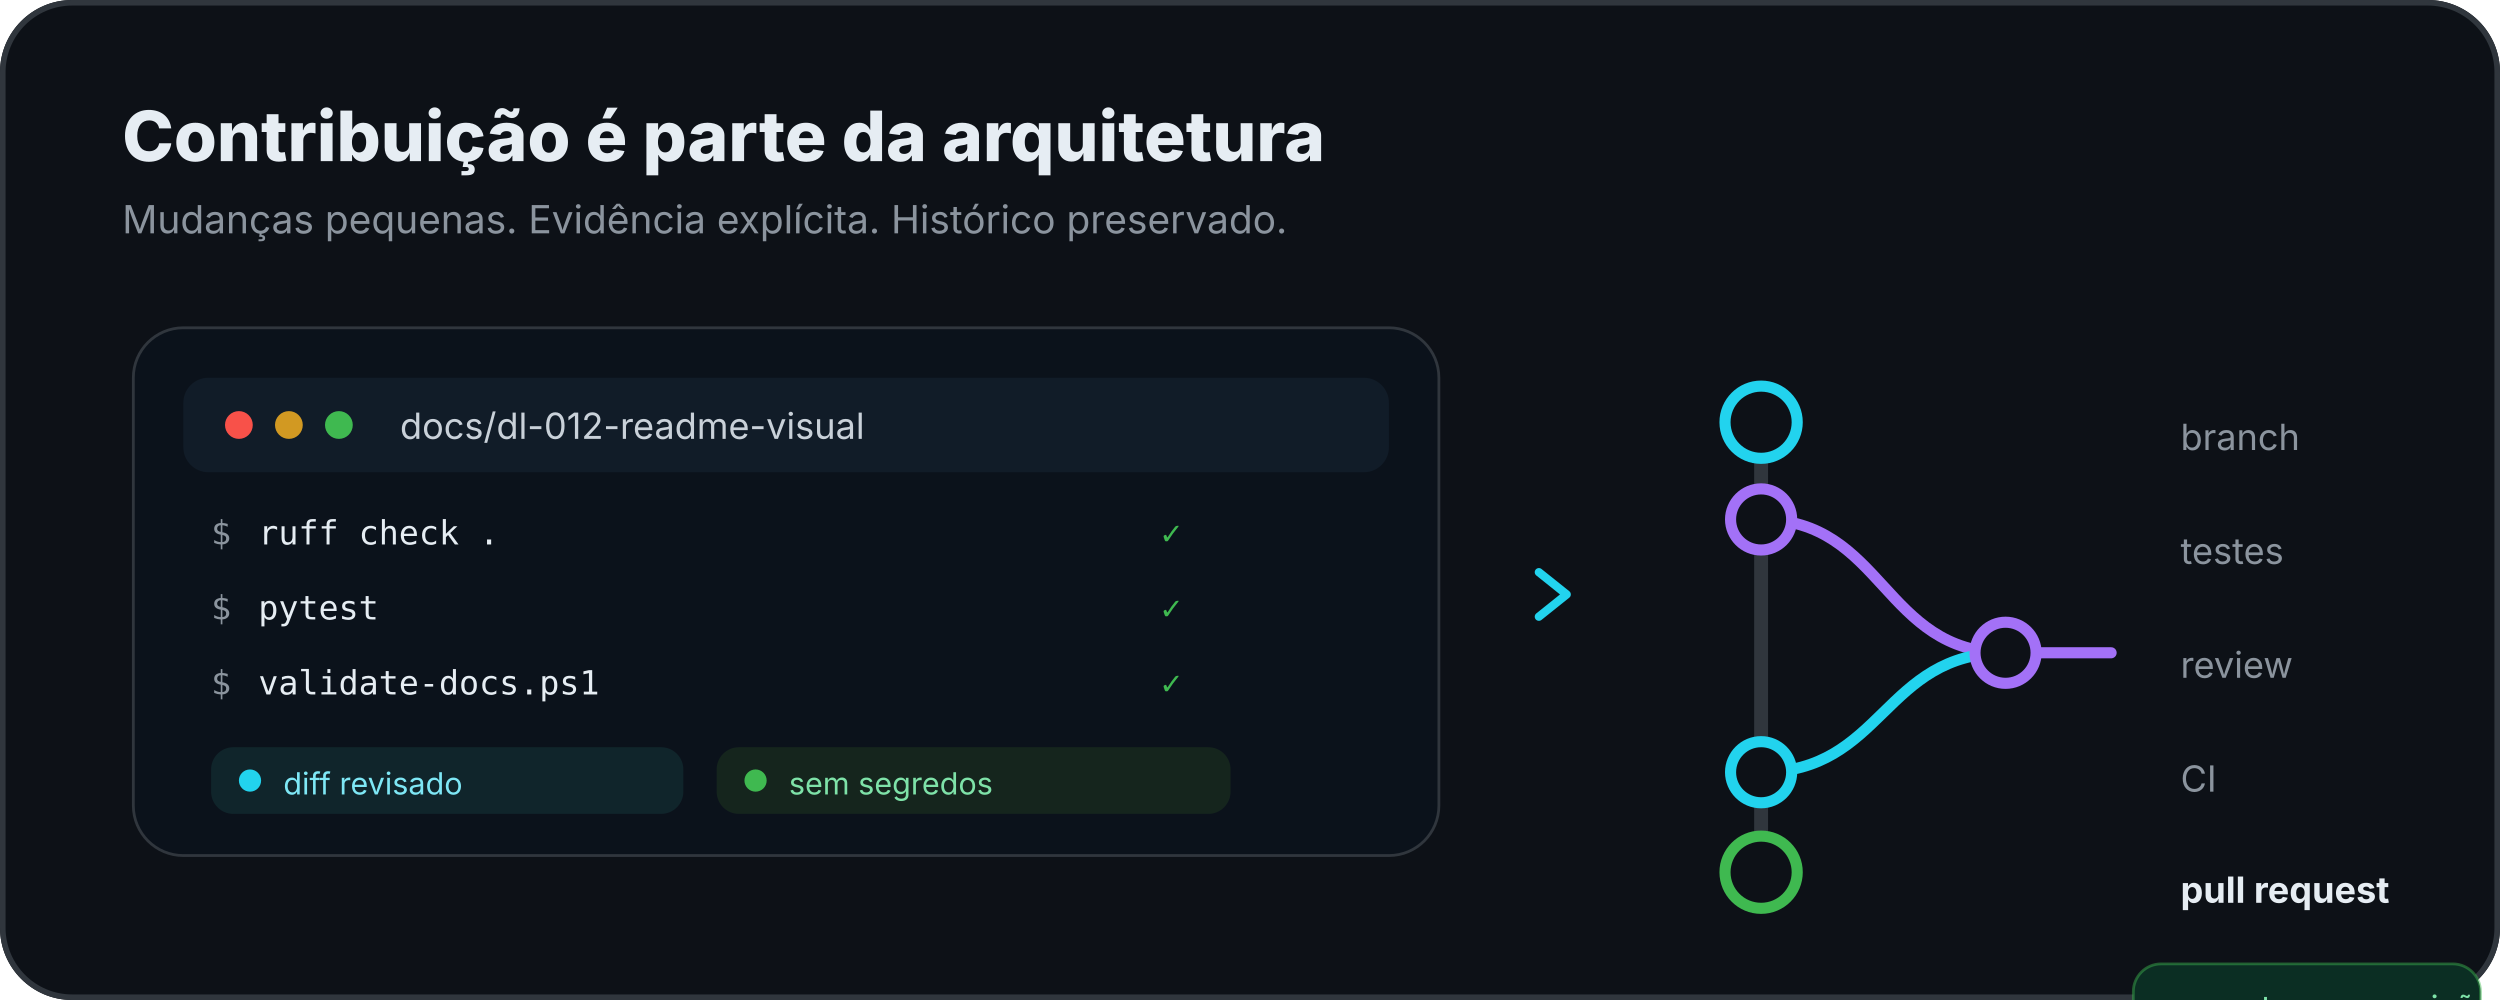
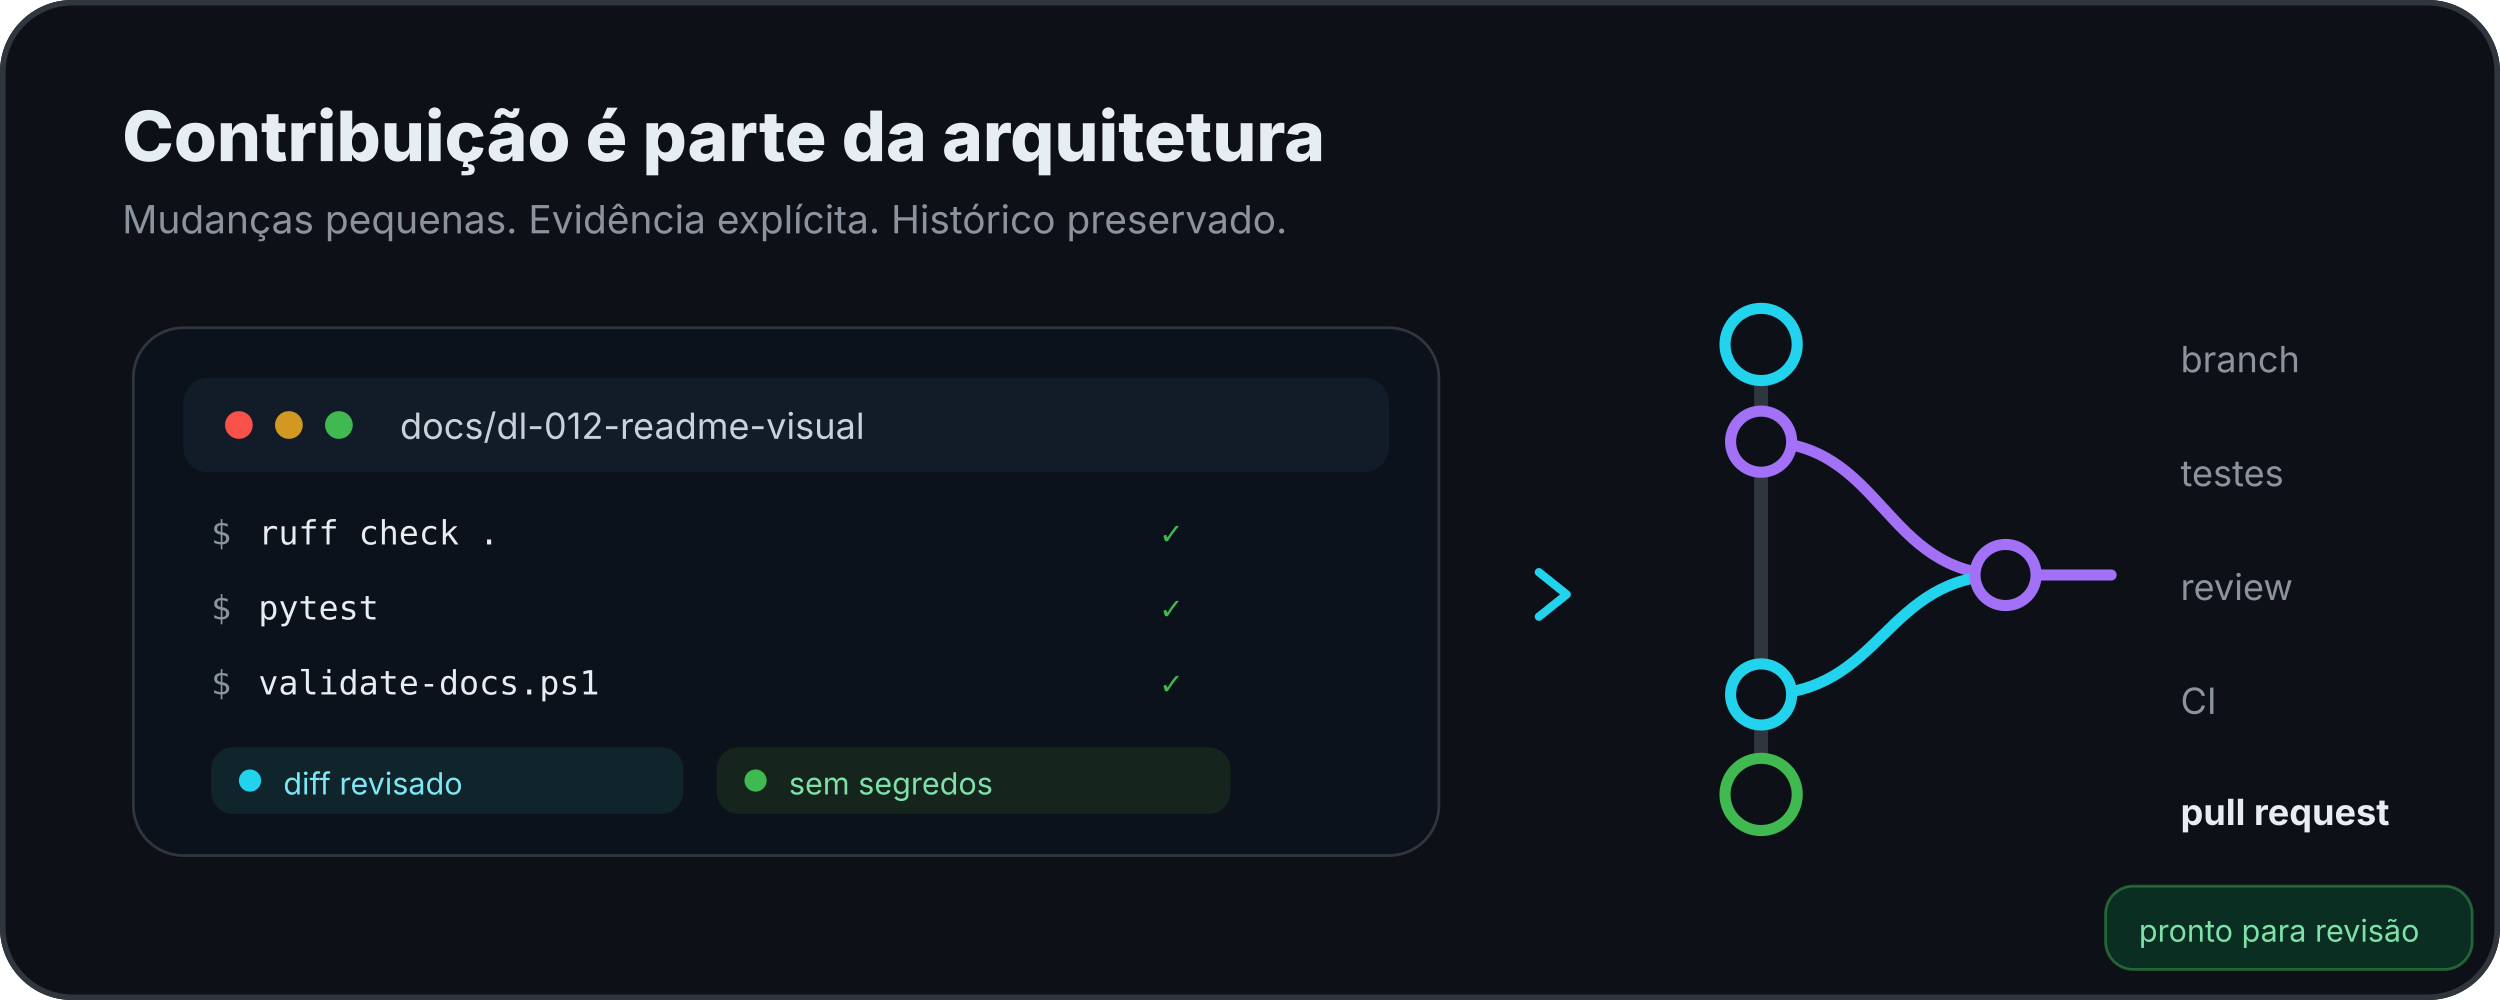
<svg xmlns="http://www.w3.org/2000/svg" width="900" height="360" viewBox="0 0 900 360" role="img" aria-labelledby="title desc">
  <defs>
    <linearGradient id="bg" x1="0" y1="0" x2="900" y2="360">
      <stop stop-color="#0D1117" />
      <stop offset="1" stop-color="#121826" />
    </linearGradient>
    <linearGradient id="g" x1="110" y1="80" x2="770" y2="280">
      <stop stop-color="#22D3EE" />
      <stop offset=".55" stop-color="#A371F7" />
      <stop offset="1" stop-color="#3FB950" />
    </linearGradient>
  </defs>
  <rect width="900" height="360" rx="26" fill="url(#bg)" />
  <rect x="1" y="1" width="898" height="358" rx="25" fill="none" stroke="#30363D" stroke-width="2" />
  <g font-family="Inter,Segoe UI,Arial,sans-serif">
    <text x="44" y="58" font-size="25" fill="#E6EDF3" font-weight="800">Contribuição é parte da arquitetura</text>
    <text x="44" y="84" font-size="14" fill="#8B949E">Mudanças pequenas. Evidência explícita. Histórico preservado.</text>
    <g transform="translate(48 118)">
      <rect width="470" height="190" rx="18" fill="#0B121B" stroke="#30363D" />
      <rect x="18" y="18" width="434" height="34" rx="9" fill="#111C28" />
      <circle cx="38" cy="35" r="5" fill="#F85149" />
      <circle cx="56" cy="35" r="5" fill="#D29922" />
      <circle cx="74" cy="35" r="5" fill="#3FB950" />
      <text x="96" y="40" font-size="13" fill="#C9D1D9">docs/dl-012-readme-visual</text>
      <g font-family="ui-monospace,SFMono-Regular,Consolas,monospace" font-size="12">
        <text x="28" y="78" fill="#8B949E">$</text>
        <text x="45" y="78" fill="#E6EDF3">ruff check .</text>
        <text x="370" y="78" fill="#3FB950">✓</text>
        <text x="28" y="105" fill="#8B949E">$</text>
        <text x="45" y="105" fill="#E6EDF3">pytest</text>
        <text x="370" y="105" fill="#3FB950">✓</text>
        <text x="28" y="132" fill="#8B949E">$</text>
        <text x="45" y="132" fill="#E6EDF3">validate-docs.ps1</text>
        <text x="370" y="132" fill="#3FB950">✓</text>
      </g>
      <rect x="28" y="151" width="170" height="24" rx="8" fill="#10252B" />
      <circle cx="42" cy="163" r="4" fill="#22D3EE" />
      <text x="54" y="168" font-size="11" fill="#7EE7F5">diff revisado</text>
      <rect x="210" y="151" width="185" height="24" rx="8" fill="#15251D" />
      <circle cx="224" cy="163" r="4" fill="#3FB950" />
      <text x="236" y="168" font-size="11" fill="#7EE2A8">sem segredos</text>
    </g>
-     <g transform="translate(580 112)">
+     <g transform="translate(580 84)">
      <path d="M54 40v162" stroke="#30363D" stroke-width="5" stroke-linecap="round" />
      <path d="M54 75c44 0 44 48 88 48h38" fill="none" stroke="#A371F7" stroke-width="4" stroke-linecap="round" />
      <path d="M54 166c44 0 44-43 88-43" fill="none" stroke="#22D3EE" stroke-width="4" stroke-linecap="round" />
      <circle cx="54" cy="40" r="13" fill="#0D1117" stroke="#22D3EE" stroke-width="4" />
      <circle cx="54" cy="75" r="11" fill="#0D1117" stroke="#A371F7" stroke-width="4" />
      <circle cx="142" cy="123" r="11" fill="#0D1117" stroke="#A371F7" stroke-width="4" />
      <circle cx="54" cy="166" r="11" fill="#0D1117" stroke="#22D3EE" stroke-width="4" />
      <circle cx="54" cy="202" r="13" fill="#0D1117" stroke="#3FB950" stroke-width="4" />
      <text x="205" y="50" font-size="13" fill="#8B949E">branch</text>
      <text x="205" y="91" font-size="13" fill="#8B949E">testes</text>
      <text x="205" y="132" font-size="13" fill="#8B949E">review</text>
      <text x="205" y="173" font-size="13" fill="#8B949E">CI</text>
      <text x="205" y="213" font-size="13" fill="#E6EDF3" font-weight="700">pull request</text>
-       <rect x="188" y="235" width="125" height="30" rx="10" fill="#0B2E23" stroke="#3FB950" stroke-opacity=".45" />
-       <text x="208" y="255" font-size="12" fill="#7EE2A8">pronto para revisão</text>
+       <rect x="178" y="235" width="132" height="30" rx="10" fill="#0B2E23" stroke="#3FB950" stroke-opacity=".45" />
+       <text x="190" y="255" font-size="11" fill="#7EE2A8">pronto para revisão</text>
    </g>
    <path d="M520 214h44" stroke="url(#g)" stroke-width="3" stroke-linecap="round" />
    <path d="m554 206 10 8-10 8" fill="none" stroke="#22D3EE" stroke-width="3" stroke-linecap="round" stroke-linejoin="round" />
  </g>
</svg>
